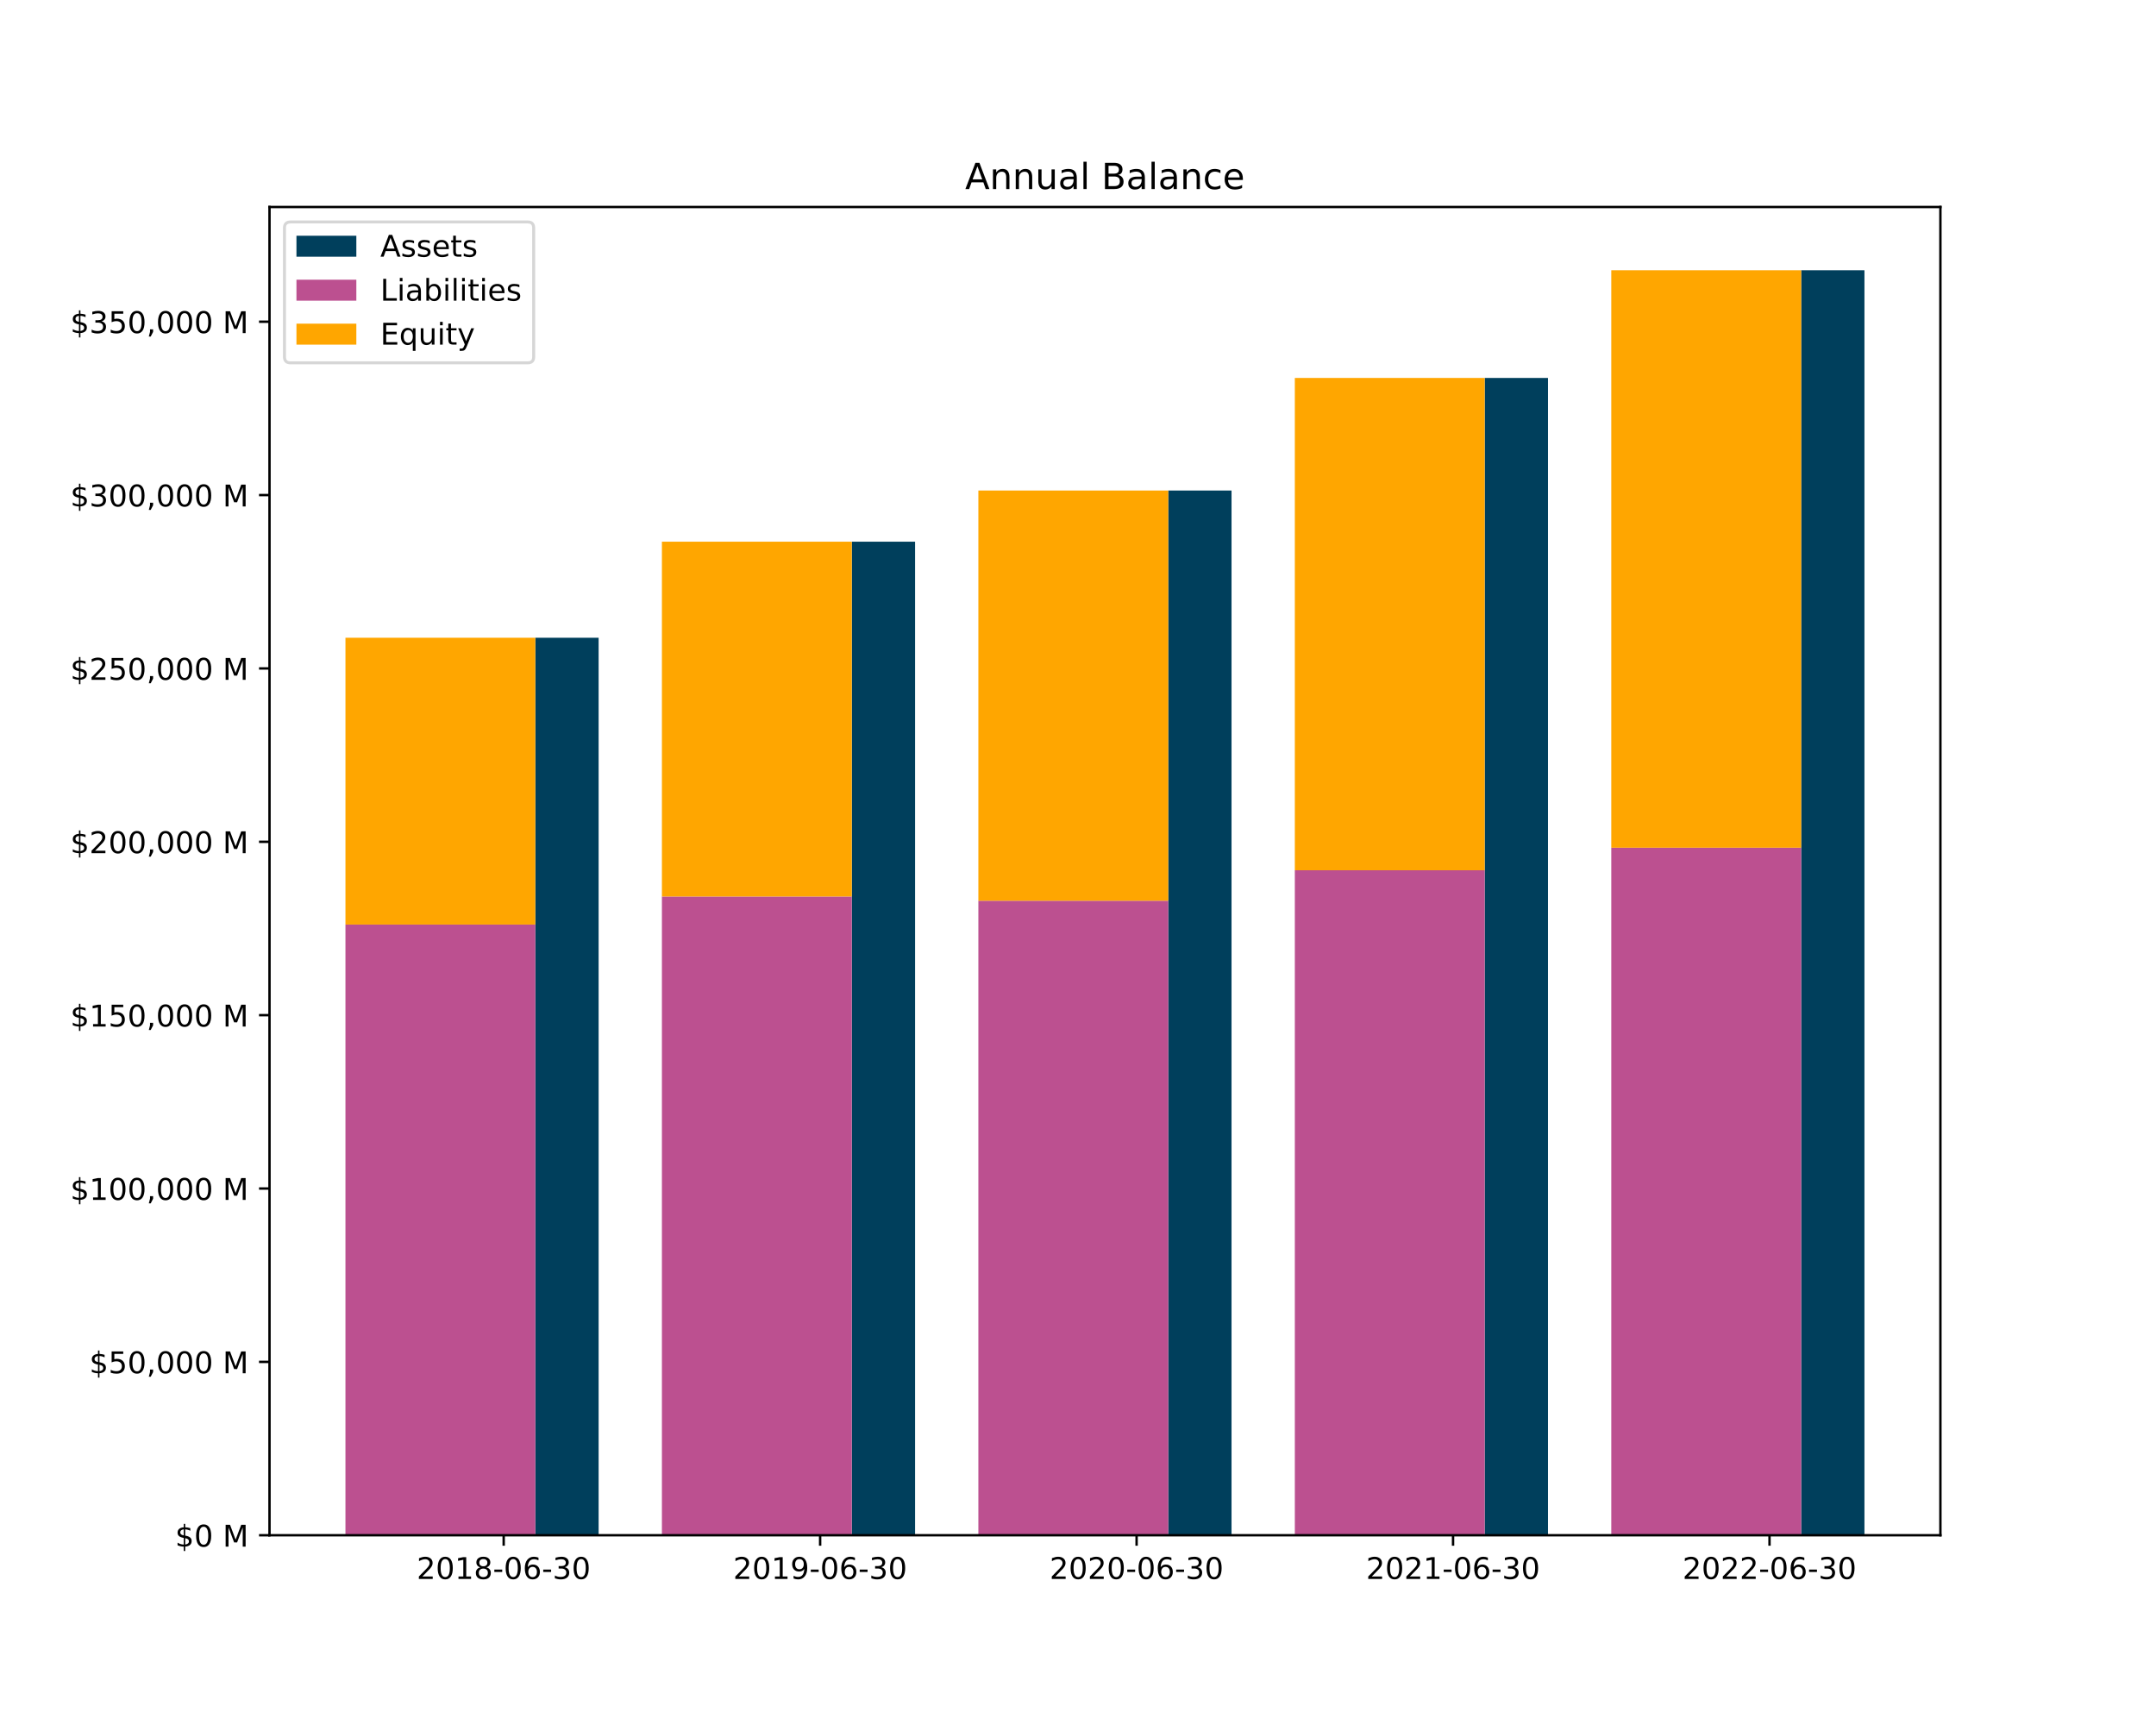
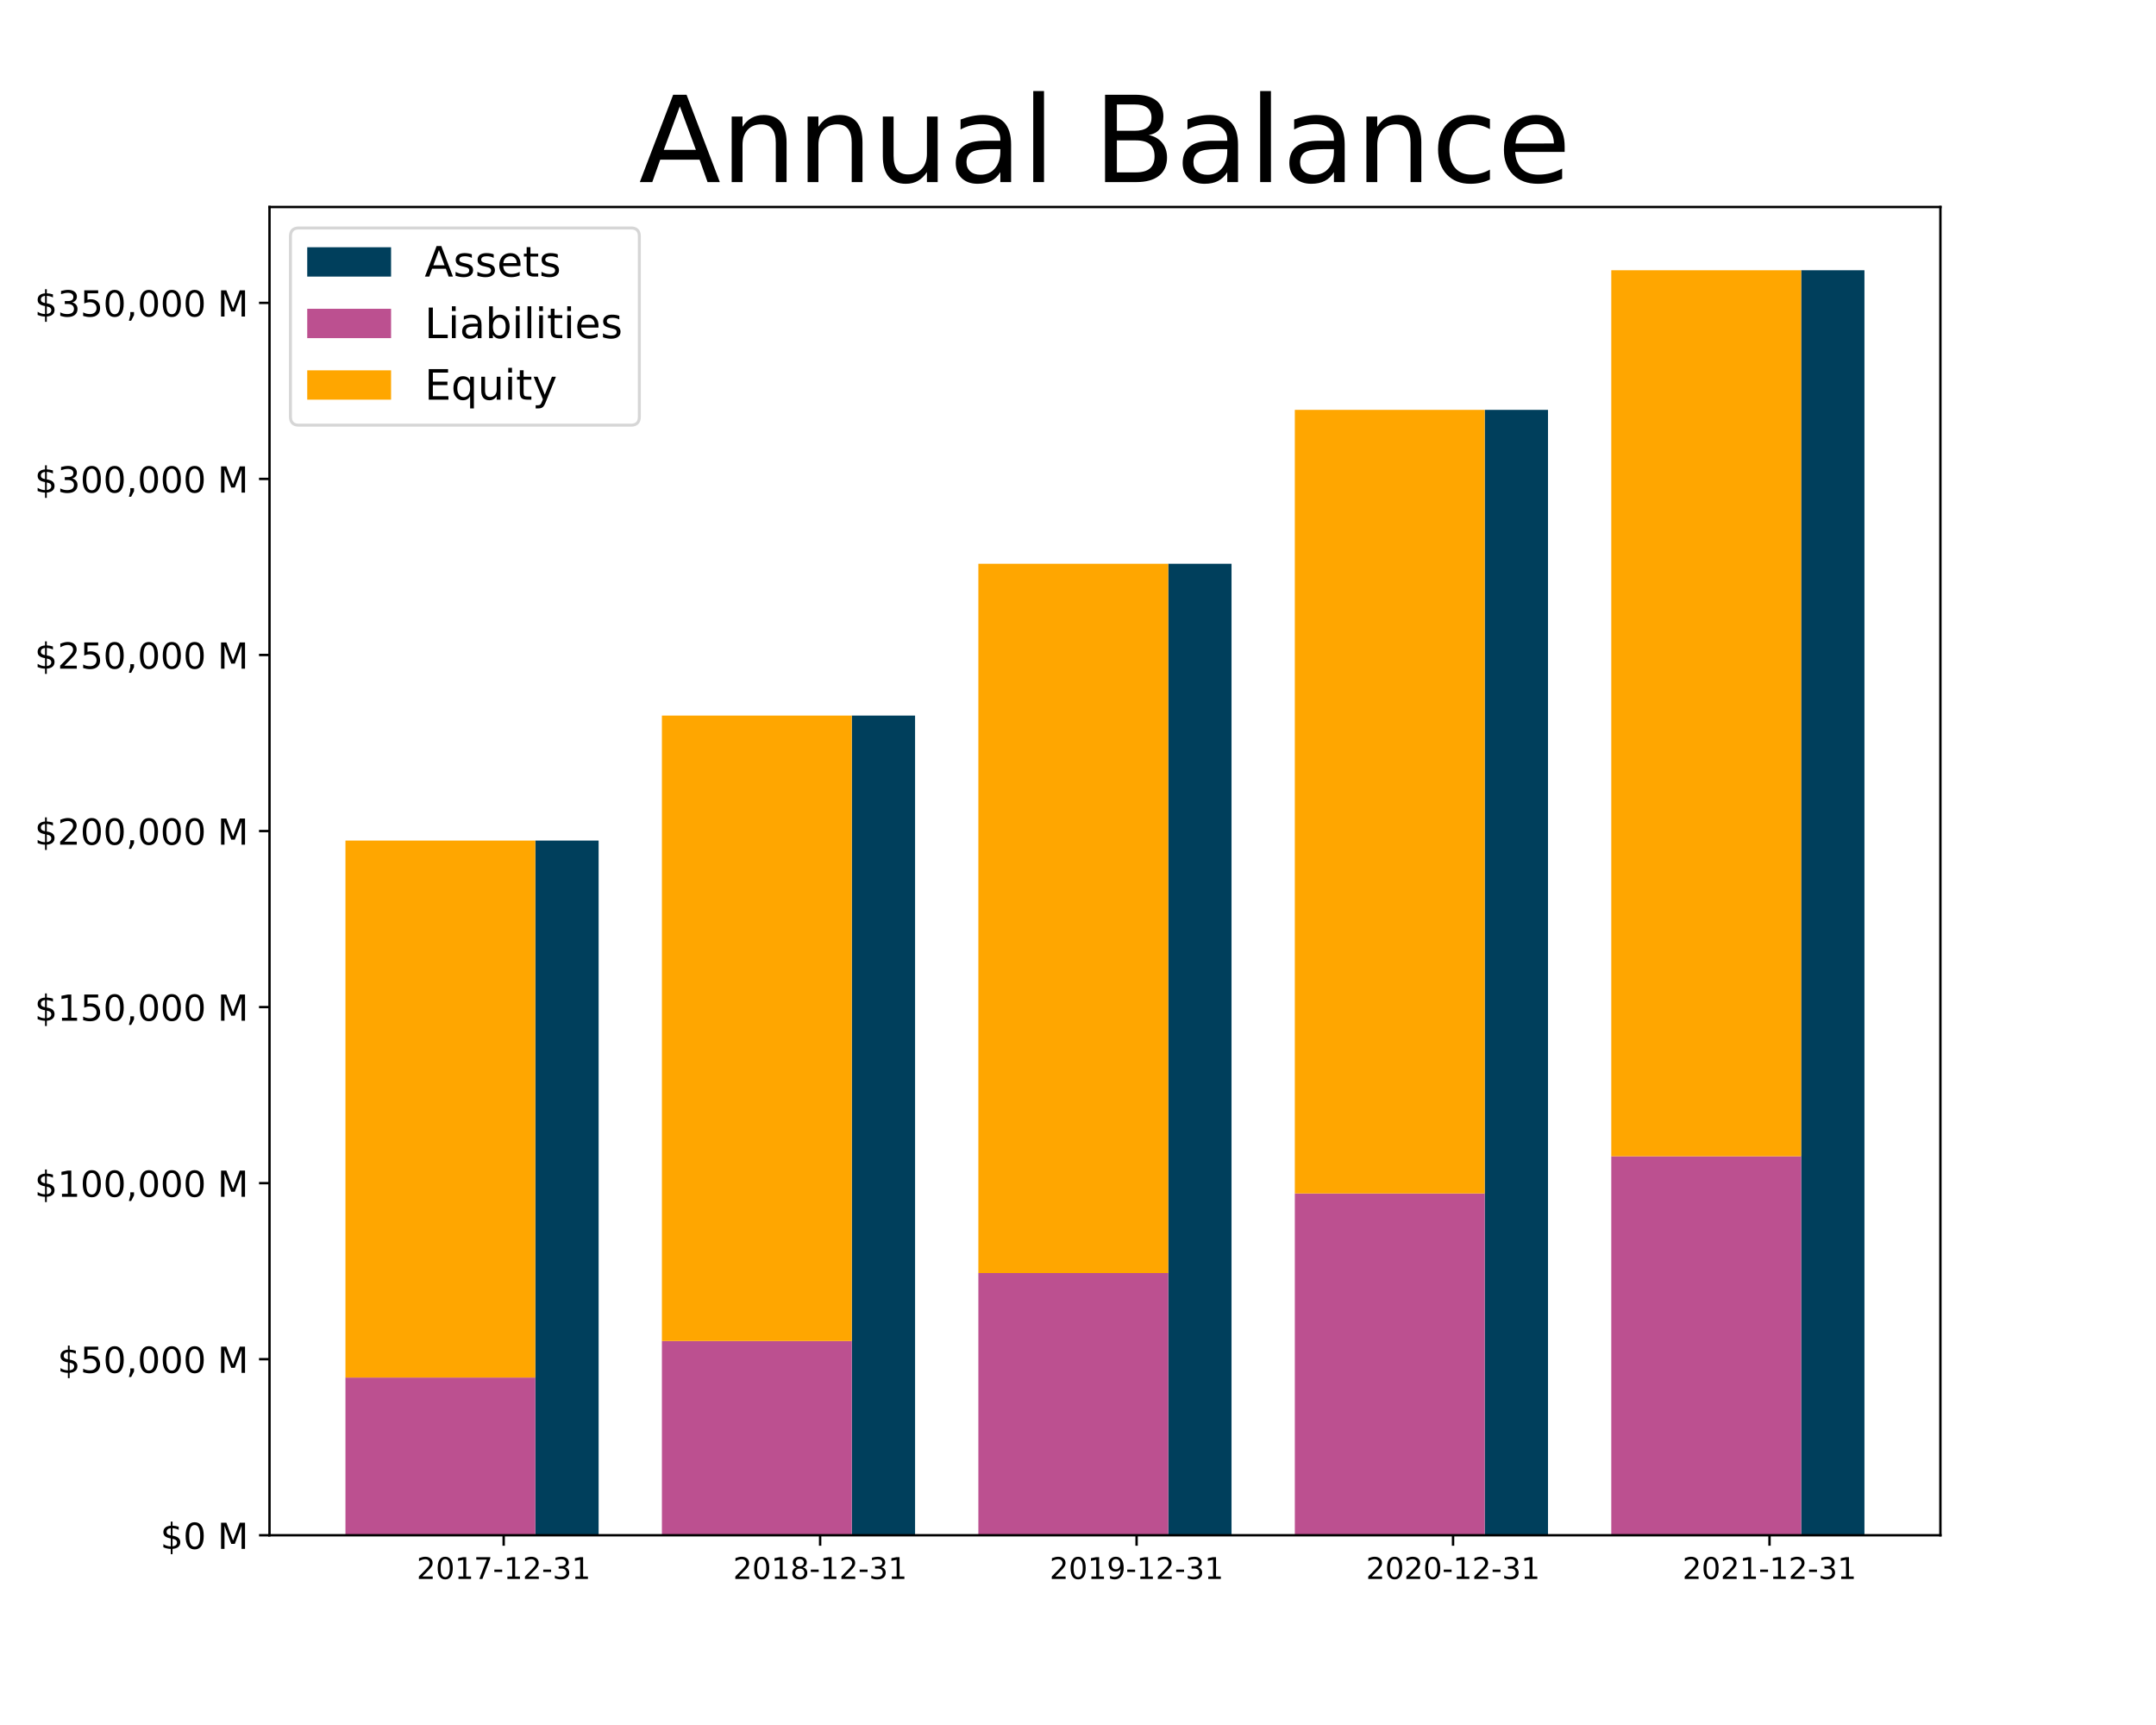
<svg xmlns="http://www.w3.org/2000/svg" xmlns:xlink="http://www.w3.org/1999/xlink" width="720pt" height="576pt" viewBox="0 0 720 576" version="1.1">
  <defs>
    <style type="text/css">*{stroke-linejoin: round; stroke-linecap: butt}</style>
  </defs>
  <g id="figure_1">
    <g id="patch_1">
      <path d="M 0 576  L 720 576  L 720 0  L 0 0  z " style="fill: #ffffff" />
    </g>
    <g id="axes_1">
      <g id="patch_2">
        <path d="M 90 512.64  L 648 512.64  L 648 69.12  L 90 69.12  z " style="fill: #ffffff" />
      </g>
      <g id="patch_3">
-         <path d="M 622.636 512.64  L 601.5 512.64  L 601.5 90.24  L 622.636 90.24  z " clip-path="url(#p47f7268f7f)" style="fill: #003f5c" />
+         <path d="M 622.636 512.64  L 601.5 512.64  L 601.5 90.24  L 622.636 90.24  z " clip-path="url(#p9c60aa450c)" style="fill: #003f5c" />
      </g>
      <g id="patch_4">
-         <path d="M 516.955 512.64  L 495.818 512.64  L 495.818 126.201  L 516.955 126.201  z " clip-path="url(#p47f7268f7f)" style="fill: #003f5c" />
+         <path d="M 516.955 512.64  L 495.818 512.64  L 495.818 136.86  L 516.955 136.86  z " clip-path="url(#p9c60aa450c)" style="fill: #003f5c" />
      </g>
      <g id="patch_5">
-         <path d="M 411.273 512.64  L 390.136 512.64  L 390.136 163.792  L 411.273 163.792  z " clip-path="url(#p47f7268f7f)" style="fill: #003f5c" />
+         <path d="M 411.273 512.64  L 390.136 512.64  L 390.136 188.247  L 411.273 188.247  z " clip-path="url(#p9c60aa450c)" style="fill: #003f5c" />
      </g>
      <g id="patch_6">
-         <path d="M 305.591 512.64  L 284.455 512.64  L 284.455 180.875  L 305.591 180.875  z " clip-path="url(#p47f7268f7f)" style="fill: #003f5c" />
+         <path d="M 305.591 512.64  L 284.455 512.64  L 284.455 238.941  L 305.591 238.941  z " clip-path="url(#p9c60aa450c)" style="fill: #003f5c" />
      </g>
      <g id="patch_7">
-         <path d="M 199.909 512.64  L 178.773 512.64  L 178.773 212.954  L 199.909 212.954  z " clip-path="url(#p47f7268f7f)" style="fill: #003f5c" />
+         <path d="M 199.909 512.64  L 178.773 512.64  L 178.773 280.676  L 199.909 280.676  z " clip-path="url(#p9c60aa450c)" style="fill: #003f5c" />
      </g>
      <g id="patch_8">
-         <path d="M 601.5 512.64  L 538.091 512.64  L 538.091 283.057  L 601.5 283.057  z " clip-path="url(#p47f7268f7f)" style="fill: #bc5090" />
+         <path d="M 601.5 512.64  L 538.091 512.64  L 538.091 386.093  L 601.5 386.093  z " clip-path="url(#p9c60aa450c)" style="fill: #bc5090" />
      </g>
      <g id="patch_9">
-         <path d="M 495.818 512.64  L 432.409 512.64  L 432.409 290.591  L 495.818 290.591  z " clip-path="url(#p47f7268f7f)" style="fill: #bc5090" />
+         <path d="M 495.818 512.64  L 432.409 512.64  L 432.409 398.51  L 495.818 398.51  z " clip-path="url(#p9c60aa450c)" style="fill: #bc5090" />
      </g>
      <g id="patch_10">
-         <path d="M 390.136 512.64  L 326.727 512.64  L 326.727 300.76  L 390.136 300.76  z " clip-path="url(#p47f7268f7f)" style="fill: #bc5090" />
+         <path d="M 390.136 512.64  L 326.727 512.64  L 326.727 425.087  L 390.136 425.087  z " clip-path="url(#p9c60aa450c)" style="fill: #bc5090" />
      </g>
      <g id="patch_11">
-         <path d="M 284.455 512.64  L 221.045 512.64  L 221.045 299.349  L 284.455 299.349  z " clip-path="url(#p47f7268f7f)" style="fill: #bc5090" />
+         <path d="M 284.455 512.64  L 221.045 512.64  L 221.045 447.782  L 284.455 447.782  z " clip-path="url(#p9c60aa450c)" style="fill: #bc5090" />
      </g>
      <g id="patch_12">
-         <path d="M 178.773 512.64  L 115.364 512.64  L 115.364 308.722  L 178.773 308.722  z " clip-path="url(#p47f7268f7f)" style="fill: #bc5090" />
+         <path d="M 178.773 512.64  L 115.364 512.64  L 115.364 459.976  L 178.773 459.976  z " clip-path="url(#p9c60aa450c)" style="fill: #bc5090" />
      </g>
      <g id="patch_13">
-         <path d="M 601.5 283.057  L 538.091 283.057  L 538.091 90.24  L 601.5 90.24  z " clip-path="url(#p47f7268f7f)" style="fill: #ffa600" />
+         <path d="M 601.5 386.093  L 538.091 386.093  L 538.091 90.24  L 601.5 90.24  z " clip-path="url(#p9c60aa450c)" style="fill: #ffa600" />
      </g>
      <g id="patch_14">
-         <path d="M 495.818 290.591  L 432.409 290.591  L 432.409 126.201  L 495.818 126.201  z " clip-path="url(#p47f7268f7f)" style="fill: #ffa600" />
+         <path d="M 495.818 398.51  L 432.409 398.51  L 432.409 136.86  L 495.818 136.86  z " clip-path="url(#p9c60aa450c)" style="fill: #ffa600" />
      </g>
      <g id="patch_15">
-         <path d="M 390.136 300.76  L 326.727 300.76  L 326.727 163.792  L 390.136 163.792  z " clip-path="url(#p47f7268f7f)" style="fill: #ffa600" />
+         <path d="M 390.136 425.087  L 326.727 425.087  L 326.727 188.247  L 390.136 188.247  z " clip-path="url(#p9c60aa450c)" style="fill: #ffa600" />
      </g>
      <g id="patch_16">
-         <path d="M 284.455 299.349  L 221.045 299.349  L 221.045 180.875  L 284.455 180.875  z " clip-path="url(#p47f7268f7f)" style="fill: #ffa600" />
+         <path d="M 284.455 447.782  L 221.045 447.782  L 221.045 238.941  L 284.455 238.941  z " clip-path="url(#p9c60aa450c)" style="fill: #ffa600" />
      </g>
      <g id="patch_17">
-         <path d="M 178.773 308.722  L 115.364 308.722  L 115.364 212.954  L 178.773 212.954  z " clip-path="url(#p47f7268f7f)" style="fill: #ffa600" />
+         <path d="M 178.773 459.976  L 115.364 459.976  L 115.364 280.676  L 178.773 280.676  z " clip-path="url(#p9c60aa450c)" style="fill: #ffa600" />
      </g>
      <g id="matplotlib.axis_1">
        <g id="xtick_1">
          <g id="line2d_1">
            <defs>
-               <path id="m6b68c3b457" d="M 0 0  L 0 3.5  " style="stroke: #000000; stroke-width: 0.8" />
+               <path id="m2e11f2282a" d="M 0 0  L 0 3.5  " style="stroke: #000000; stroke-width: 0.8" />
            </defs>
            <g>
-               <use xlink:href="#m6b68c3b457" x="590.932" y="512.64" style="stroke: #000000; stroke-width: 0.8" />
+               <use xlink:href="#m2e11f2282a" x="590.932" y="512.64" style="stroke: #000000; stroke-width: 0.8" />
            </g>
          </g>
          <g id="text_1">
            <g transform="translate(561.874 527.2384) scale(0.1 -0.1)">
              <defs>
                <path id="DejaVuSans-32" d="M 1228 531  L 3431 531  L 3431 0  L 469 0  L 469 531  Q 828 903 1448 1529  Q 2069 2156 2228 2338  Q 2531 2678 2651 2914  Q 2772 3150 2772 3378  Q 2772 3750 2511 3984  Q 2250 4219 1831 4219  Q 1534 4219 1204 4116  Q 875 4013 500 3803  L 500 4441  Q 881 4594 1212 4672  Q 1544 4750 1819 4750  Q 2544 4750 2975 4387  Q 3406 4025 3406 3419  Q 3406 3131 3298 2873  Q 3191 2616 2906 2266  Q 2828 2175 2409 1742  Q 1991 1309 1228 531  z " transform="scale(0.015625)" />
                <path id="DejaVuSans-30" d="M 2034 4250  Q 1547 4250 1301 3770  Q 1056 3291 1056 2328  Q 1056 1369 1301 889  Q 1547 409 2034 409  Q 2525 409 2770 889  Q 3016 1369 3016 2328  Q 3016 3291 2770 3770  Q 2525 4250 2034 4250  z M 2034 4750  Q 2819 4750 3233 4129  Q 3647 3509 3647 2328  Q 3647 1150 3233 529  Q 2819 -91 2034 -91  Q 1250 -91 836 529  Q 422 1150 422 2328  Q 422 3509 836 4129  Q 1250 4750 2034 4750  z " transform="scale(0.015625)" />
+                 <path id="DejaVuSans-31" d="M 794 531  L 1825 531  L 1825 4091  L 703 3866  L 703 4441  L 1819 4666  L 2450 4666  L 2450 531  L 3481 531  L 3481 0  L 794 0  L 794 531  z " transform="scale(0.015625)" />
                <path id="DejaVuSans-2d" d="M 313 2009  L 1997 2009  L 1997 1497  L 313 1497  L 313 2009  z " transform="scale(0.015625)" />
-                 <path id="DejaVuSans-36" d="M 2113 2584  Q 1688 2584 1439 2293  Q 1191 2003 1191 1497  Q 1191 994 1439 701  Q 1688 409 2113 409  Q 2538 409 2786 701  Q 3034 994 3034 1497  Q 3034 2003 2786 2293  Q 2538 2584 2113 2584  z M 3366 4563  L 3366 3988  Q 3128 4100 2886 4159  Q 2644 4219 2406 4219  Q 1781 4219 1451 3797  Q 1122 3375 1075 2522  Q 1259 2794 1537 2939  Q 1816 3084 2150 3084  Q 2853 3084 3261 2657  Q 3669 2231 3669 1497  Q 3669 778 3244 343  Q 2819 -91 2113 -91  Q 1303 -91 875 529  Q 447 1150 447 2328  Q 447 3434 972 4092  Q 1497 4750 2381 4750  Q 2619 4750 2861 4703  Q 3103 4656 3366 4563  z " transform="scale(0.015625)" />
                <path id="DejaVuSans-33" d="M 2597 2516  Q 3050 2419 3304 2112  Q 3559 1806 3559 1356  Q 3559 666 3084 287  Q 2609 -91 1734 -91  Q 1441 -91 1130 -33  Q 819 25 488 141  L 488 750  Q 750 597 1062 519  Q 1375 441 1716 441  Q 2309 441 2620 675  Q 2931 909 2931 1356  Q 2931 1769 2642 2001  Q 2353 2234 1838 2234  L 1294 2234  L 1294 2753  L 1863 2753  Q 2328 2753 2575 2939  Q 2822 3125 2822 3475  Q 2822 3834 2567 4026  Q 2313 4219 1838 4219  Q 1578 4219 1281 4162  Q 984 4106 628 3988  L 628 4550  Q 988 4650 1302 4700  Q 1616 4750 1894 4750  Q 2613 4750 3031 4423  Q 3450 4097 3450 3541  Q 3450 3153 3228 2886  Q 3006 2619 2597 2516  z " transform="scale(0.015625)" />
-               </defs>
-               <use xlink:href="#DejaVuSans-32" />
-               <use xlink:href="#DejaVuSans-30" x="63.623" />
-               <use xlink:href="#DejaVuSans-32" x="127.246" />
-               <use xlink:href="#DejaVuSans-32" x="190.869" />
-               <use xlink:href="#DejaVuSans-2d" x="254.492" />
-               <use xlink:href="#DejaVuSans-30" x="290.576" />
-               <use xlink:href="#DejaVuSans-36" x="354.199" />
-               <use xlink:href="#DejaVuSans-2d" x="417.822" />
-               <use xlink:href="#DejaVuSans-33" x="453.906" />
-               <use xlink:href="#DejaVuSans-30" x="517.529" />
-             </g>
-           </g>
-         </g>
-         <g id="xtick_2">
-           <g id="line2d_2">
-             <g>
-               <use xlink:href="#m6b68c3b457" x="485.25" y="512.64" style="stroke: #000000; stroke-width: 0.8" />
-             </g>
-           </g>
-           <g id="text_2">
-             <g transform="translate(456.1922 527.2384) scale(0.1 -0.1)">
-               <defs>
-                 <path id="DejaVuSans-31" d="M 794 531  L 1825 531  L 1825 4091  L 703 3866  L 703 4441  L 1819 4666  L 2450 4666  L 2450 531  L 3481 531  L 3481 0  L 794 0  L 794 531  z " transform="scale(0.015625)" />
              </defs>
              <use xlink:href="#DejaVuSans-32" />
              <use xlink:href="#DejaVuSans-30" x="63.623" />
              <use xlink:href="#DejaVuSans-32" x="127.246" />
              <use xlink:href="#DejaVuSans-31" x="190.869" />
              <use xlink:href="#DejaVuSans-2d" x="254.492" />
-               <use xlink:href="#DejaVuSans-30" x="290.576" />
-               <use xlink:href="#DejaVuSans-36" x="354.199" />
+               <use xlink:href="#DejaVuSans-31" x="290.576" />
+               <use xlink:href="#DejaVuSans-32" x="354.199" />
              <use xlink:href="#DejaVuSans-2d" x="417.822" />
              <use xlink:href="#DejaVuSans-33" x="453.906" />
-               <use xlink:href="#DejaVuSans-30" x="517.529" />
+               <use xlink:href="#DejaVuSans-31" x="517.529" />
+             </g>
+           </g>
+         </g>
+         <g id="xtick_2">
+           <g id="line2d_2">
+             <g>
+               <use xlink:href="#m2e11f2282a" x="485.25" y="512.64" style="stroke: #000000; stroke-width: 0.8" />
+             </g>
+           </g>
+           <g id="text_2">
+             <g transform="translate(456.1922 527.2384) scale(0.1 -0.1)">
+               <use xlink:href="#DejaVuSans-32" />
+               <use xlink:href="#DejaVuSans-30" x="63.623" />
+               <use xlink:href="#DejaVuSans-32" x="127.246" />
+               <use xlink:href="#DejaVuSans-30" x="190.869" />
+               <use xlink:href="#DejaVuSans-2d" x="254.492" />
+               <use xlink:href="#DejaVuSans-31" x="290.576" />
+               <use xlink:href="#DejaVuSans-32" x="354.199" />
+               <use xlink:href="#DejaVuSans-2d" x="417.822" />
+               <use xlink:href="#DejaVuSans-33" x="453.906" />
+               <use xlink:href="#DejaVuSans-31" x="517.529" />
            </g>
          </g>
        </g>
        <g id="xtick_3">
          <g id="line2d_3">
            <g>
-               <use xlink:href="#m6b68c3b457" x="379.568" y="512.64" style="stroke: #000000; stroke-width: 0.8" />
+               <use xlink:href="#m2e11f2282a" x="379.568" y="512.64" style="stroke: #000000; stroke-width: 0.8" />
            </g>
          </g>
          <g id="text_3">
            <g transform="translate(350.5104 527.2384) scale(0.1 -0.1)">
-               <use xlink:href="#DejaVuSans-32" />
-               <use xlink:href="#DejaVuSans-30" x="63.623" />
-               <use xlink:href="#DejaVuSans-32" x="127.246" />
-               <use xlink:href="#DejaVuSans-30" x="190.869" />
-               <use xlink:href="#DejaVuSans-2d" x="254.492" />
-               <use xlink:href="#DejaVuSans-30" x="290.576" />
-               <use xlink:href="#DejaVuSans-36" x="354.199" />
-               <use xlink:href="#DejaVuSans-2d" x="417.822" />
-               <use xlink:href="#DejaVuSans-33" x="453.906" />
-               <use xlink:href="#DejaVuSans-30" x="517.529" />
-             </g>
-           </g>
-         </g>
-         <g id="xtick_4">
-           <g id="line2d_4">
-             <g>
-               <use xlink:href="#m6b68c3b457" x="273.886" y="512.64" style="stroke: #000000; stroke-width: 0.8" />
-             </g>
-           </g>
-           <g id="text_4">
-             <g transform="translate(244.8286 527.2384) scale(0.1 -0.1)">
              <defs>
                <path id="DejaVuSans-39" d="M 703 97  L 703 672  Q 941 559 1184 500  Q 1428 441 1663 441  Q 2288 441 2617 861  Q 2947 1281 2994 2138  Q 2813 1869 2534 1725  Q 2256 1581 1919 1581  Q 1219 1581 811 2004  Q 403 2428 403 3163  Q 403 3881 828 4315  Q 1253 4750 1959 4750  Q 2769 4750 3195 4129  Q 3622 3509 3622 2328  Q 3622 1225 3098 567  Q 2575 -91 1691 -91  Q 1453 -91 1209 -44  Q 966 3 703 97  z M 1959 2075  Q 2384 2075 2632 2365  Q 2881 2656 2881 3163  Q 2881 3666 2632 3958  Q 2384 4250 1959 4250  Q 1534 4250 1286 3958  Q 1038 3666 1038 3163  Q 1038 2656 1286 2365  Q 1534 2075 1959 2075  z " transform="scale(0.015625)" />
              </defs>
              <use xlink:href="#DejaVuSans-32" />
              <use xlink:href="#DejaVuSans-30" x="63.623" />
              <use xlink:href="#DejaVuSans-31" x="127.246" />
              <use xlink:href="#DejaVuSans-39" x="190.869" />
              <use xlink:href="#DejaVuSans-2d" x="254.492" />
-               <use xlink:href="#DejaVuSans-30" x="290.576" />
-               <use xlink:href="#DejaVuSans-36" x="354.199" />
+               <use xlink:href="#DejaVuSans-31" x="290.576" />
+               <use xlink:href="#DejaVuSans-32" x="354.199" />
              <use xlink:href="#DejaVuSans-2d" x="417.822" />
              <use xlink:href="#DejaVuSans-33" x="453.906" />
-               <use xlink:href="#DejaVuSans-30" x="517.529" />
-             </g>
-           </g>
-         </g>
-         <g id="xtick_5">
-           <g id="line2d_5">
-             <g>
-               <use xlink:href="#m6b68c3b457" x="168.205" y="512.64" style="stroke: #000000; stroke-width: 0.8" />
-             </g>
-           </g>
-           <g id="text_5">
-             <g transform="translate(139.1467 527.2384) scale(0.1 -0.1)">
+               <use xlink:href="#DejaVuSans-31" x="517.529" />
+             </g>
+           </g>
+         </g>
+         <g id="xtick_4">
+           <g id="line2d_4">
+             <g>
+               <use xlink:href="#m2e11f2282a" x="273.886" y="512.64" style="stroke: #000000; stroke-width: 0.8" />
+             </g>
+           </g>
+           <g id="text_4">
+             <g transform="translate(244.8286 527.2384) scale(0.1 -0.1)">
              <defs>
                <path id="DejaVuSans-38" d="M 2034 2216  Q 1584 2216 1326 1975  Q 1069 1734 1069 1313  Q 1069 891 1326 650  Q 1584 409 2034 409  Q 2484 409 2743 651  Q 3003 894 3003 1313  Q 3003 1734 2745 1975  Q 2488 2216 2034 2216  z M 1403 2484  Q 997 2584 770 2862  Q 544 3141 544 3541  Q 544 4100 942 4425  Q 1341 4750 2034 4750  Q 2731 4750 3128 4425  Q 3525 4100 3525 3541  Q 3525 3141 3298 2862  Q 3072 2584 2669 2484  Q 3125 2378 3379 2068  Q 3634 1759 3634 1313  Q 3634 634 3220 271  Q 2806 -91 2034 -91  Q 1263 -91 848 271  Q 434 634 434 1313  Q 434 1759 690 2068  Q 947 2378 1403 2484  z M 1172 3481  Q 1172 3119 1398 2916  Q 1625 2713 2034 2713  Q 2441 2713 2670 2916  Q 2900 3119 2900 3481  Q 2900 3844 2670 4047  Q 2441 4250 2034 4250  Q 1625 4250 1398 4047  Q 1172 3844 1172 3481  z " transform="scale(0.015625)" />
              </defs>
              <use xlink:href="#DejaVuSans-32" />
              <use xlink:href="#DejaVuSans-30" x="63.623" />
              <use xlink:href="#DejaVuSans-31" x="127.246" />
              <use xlink:href="#DejaVuSans-38" x="190.869" />
              <use xlink:href="#DejaVuSans-2d" x="254.492" />
-               <use xlink:href="#DejaVuSans-30" x="290.576" />
-               <use xlink:href="#DejaVuSans-36" x="354.199" />
+               <use xlink:href="#DejaVuSans-31" x="290.576" />
+               <use xlink:href="#DejaVuSans-32" x="354.199" />
              <use xlink:href="#DejaVuSans-2d" x="417.822" />
              <use xlink:href="#DejaVuSans-33" x="453.906" />
-               <use xlink:href="#DejaVuSans-30" x="517.529" />
+               <use xlink:href="#DejaVuSans-31" x="517.529" />
+             </g>
+           </g>
+         </g>
+         <g id="xtick_5">
+           <g id="line2d_5">
+             <g>
+               <use xlink:href="#m2e11f2282a" x="168.205" y="512.64" style="stroke: #000000; stroke-width: 0.8" />
+             </g>
+           </g>
+           <g id="text_5">
+             <g transform="translate(139.1467 527.2384) scale(0.1 -0.1)">
+               <defs>
+                 <path id="DejaVuSans-37" d="M 525 4666  L 3525 4666  L 3525 4397  L 1831 0  L 1172 0  L 2766 4134  L 525 4134  L 525 4666  z " transform="scale(0.015625)" />
+               </defs>
+               <use xlink:href="#DejaVuSans-32" />
+               <use xlink:href="#DejaVuSans-30" x="63.623" />
+               <use xlink:href="#DejaVuSans-31" x="127.246" />
+               <use xlink:href="#DejaVuSans-37" x="190.869" />
+               <use xlink:href="#DejaVuSans-2d" x="254.492" />
+               <use xlink:href="#DejaVuSans-31" x="290.576" />
+               <use xlink:href="#DejaVuSans-32" x="354.199" />
+               <use xlink:href="#DejaVuSans-2d" x="417.822" />
+               <use xlink:href="#DejaVuSans-33" x="453.906" />
+               <use xlink:href="#DejaVuSans-31" x="517.529" />
            </g>
          </g>
        </g>
      </g>
      <g id="matplotlib.axis_2">
        <g id="ytick_1">
          <g id="line2d_6">
            <defs>
-               <path id="md988d2346a" d="M 0 0  L -3.5 0  " style="stroke: #000000; stroke-width: 0.8" />
+               <path id="m237d367264" d="M 0 0  L -3.5 0  " style="stroke: #000000; stroke-width: 0.8" />
            </defs>
            <g>
-               <use xlink:href="#md988d2346a" x="90" y="512.64" style="stroke: #000000; stroke-width: 0.8" />
+               <use xlink:href="#m237d367264" x="90" y="512.64" style="stroke: #000000; stroke-width: 0.8" />
            </g>
          </g>
          <g id="text_6">
-             <g transform="translate(58.46875 516.4392) scale(0.1 -0.1)">
+             <g transform="translate(53.5625 517.1991) scale(0.12 -0.12)">
              <defs>
                <path id="DejaVuSans-24" d="M 2163 -941  L 1850 -941  L 1847 0  Q 1519 6 1191 76  Q 863 147 531 288  L 531 850  Q 850 650 1176 548  Q 1503 447 1850 444  L 1850 1869  Q 1159 1981 845 2250  Q 531 2519 531 2988  Q 531 3497 872 3790  Q 1213 4084 1850 4128  L 1850 4863  L 2163 4863  L 2163 4138  Q 2453 4125 2725 4076  Q 2997 4028 3256 3944  L 3256 3397  Q 2997 3528 2723 3600  Q 2450 3672 2163 3684  L 2163 2350  Q 2872 2241 3206 1959  Q 3541 1678 3541 1191  Q 3541 663 3186 358  Q 2831 53 2163 6  L 2163 -941  z M 1850 2406  L 1850 3688  Q 1488 3647 1297 3481  Q 1106 3316 1106 3041  Q 1106 2772 1282 2622  Q 1459 2472 1850 2406  z M 2163 1806  L 2163 453  Q 2559 506 2761 678  Q 2963 850 2963 1131  Q 2963 1406 2770 1568  Q 2578 1731 2163 1806  z " transform="scale(0.015625)" />
                <path id="DejaVuSans-20" transform="scale(0.015625)" />
                <path id="DejaVuSans-4d" d="M 628 4666  L 1569 4666  L 2759 1491  L 3956 4666  L 4897 4666  L 4897 0  L 4281 0  L 4281 4097  L 3078 897  L 2444 897  L 1241 4097  L 1241 0  L 628 0  L 628 4666  z " transform="scale(0.015625)" />
              </defs>
              <use xlink:href="#DejaVuSans-24" />
              <use xlink:href="#DejaVuSans-30" x="63.623" />
              <use xlink:href="#DejaVuSans-20" x="127.246" />
              <use xlink:href="#DejaVuSans-4d" x="159.033" />
            </g>
          </g>
        </g>
        <g id="ytick_2">
          <g id="line2d_7">
            <g>
-               <use xlink:href="#md988d2346a" x="90" y="454.752" style="stroke: #000000; stroke-width: 0.8" />
+               <use xlink:href="#m237d367264" x="90" y="453.854" style="stroke: #000000; stroke-width: 0.8" />
            </g>
          </g>
          <g id="text_7">
-             <g transform="translate(29.84062 458.5508) scale(0.1 -0.1)">
+             <g transform="translate(19.20875 458.4129) scale(0.12 -0.12)">
              <defs>
                <path id="DejaVuSans-35" d="M 691 4666  L 3169 4666  L 3169 4134  L 1269 4134  L 1269 2991  Q 1406 3038 1543 3061  Q 1681 3084 1819 3084  Q 2600 3084 3056 2656  Q 3513 2228 3513 1497  Q 3513 744 3044 326  Q 2575 -91 1722 -91  Q 1428 -91 1123 -41  Q 819 9 494 109  L 494 744  Q 775 591 1075 516  Q 1375 441 1709 441  Q 2250 441 2565 725  Q 2881 1009 2881 1497  Q 2881 1984 2565 2268  Q 2250 2553 1709 2553  Q 1456 2553 1204 2497  Q 953 2441 691 2322  L 691 4666  z " transform="scale(0.015625)" />
                <path id="DejaVuSans-2c" d="M 750 794  L 1409 794  L 1409 256  L 897 -744  L 494 -744  L 750 256  L 750 794  z " transform="scale(0.015625)" />
              </defs>
              <use xlink:href="#DejaVuSans-24" />
              <use xlink:href="#DejaVuSans-35" x="63.623" />
              <use xlink:href="#DejaVuSans-30" x="127.246" />
              <use xlink:href="#DejaVuSans-2c" x="190.869" />
              <use xlink:href="#DejaVuSans-30" x="222.656" />
              <use xlink:href="#DejaVuSans-30" x="286.279" />
              <use xlink:href="#DejaVuSans-30" x="349.902" />
              <use xlink:href="#DejaVuSans-20" x="413.525" />
              <use xlink:href="#DejaVuSans-4d" x="445.312" />
            </g>
          </g>
        </g>
        <g id="ytick_3">
          <g id="line2d_8">
            <g>
-               <use xlink:href="#md988d2346a" x="90" y="396.863" style="stroke: #000000; stroke-width: 0.8" />
+               <use xlink:href="#m237d367264" x="90" y="395.068" style="stroke: #000000; stroke-width: 0.8" />
            </g>
          </g>
          <g id="text_8">
-             <g transform="translate(23.47812 400.6624) scale(0.1 -0.1)">
+             <g transform="translate(11.57375 399.6267) scale(0.12 -0.12)">
              <use xlink:href="#DejaVuSans-24" />
              <use xlink:href="#DejaVuSans-31" x="63.623" />
              <use xlink:href="#DejaVuSans-30" x="127.246" />
              <use xlink:href="#DejaVuSans-30" x="190.869" />
              <use xlink:href="#DejaVuSans-2c" x="254.492" />
              <use xlink:href="#DejaVuSans-30" x="286.279" />
              <use xlink:href="#DejaVuSans-30" x="349.902" />
              <use xlink:href="#DejaVuSans-30" x="413.525" />
              <use xlink:href="#DejaVuSans-20" x="477.148" />
              <use xlink:href="#DejaVuSans-4d" x="508.936" />
            </g>
          </g>
        </g>
        <g id="ytick_4">
          <g id="line2d_9">
            <g>
-               <use xlink:href="#md988d2346a" x="90" y="338.975" style="stroke: #000000; stroke-width: 0.8" />
+               <use xlink:href="#m237d367264" x="90" y="336.281" style="stroke: #000000; stroke-width: 0.8" />
            </g>
          </g>
          <g id="text_9">
-             <g transform="translate(23.47812 342.774) scale(0.1 -0.1)">
+             <g transform="translate(11.57375 340.8405) scale(0.12 -0.12)">
              <use xlink:href="#DejaVuSans-24" />
              <use xlink:href="#DejaVuSans-31" x="63.623" />
              <use xlink:href="#DejaVuSans-35" x="127.246" />
              <use xlink:href="#DejaVuSans-30" x="190.869" />
              <use xlink:href="#DejaVuSans-2c" x="254.492" />
              <use xlink:href="#DejaVuSans-30" x="286.279" />
              <use xlink:href="#DejaVuSans-30" x="349.902" />
              <use xlink:href="#DejaVuSans-30" x="413.525" />
              <use xlink:href="#DejaVuSans-20" x="477.148" />
              <use xlink:href="#DejaVuSans-4d" x="508.936" />
            </g>
          </g>
        </g>
        <g id="ytick_5">
          <g id="line2d_10">
            <g>
-               <use xlink:href="#md988d2346a" x="90" y="281.086" style="stroke: #000000; stroke-width: 0.8" />
+               <use xlink:href="#m237d367264" x="90" y="277.495" style="stroke: #000000; stroke-width: 0.8" />
            </g>
          </g>
          <g id="text_10">
-             <g transform="translate(23.47812 284.8857) scale(0.1 -0.1)">
+             <g transform="translate(11.57375 282.0543) scale(0.12 -0.12)">
              <use xlink:href="#DejaVuSans-24" />
              <use xlink:href="#DejaVuSans-32" x="63.623" />
              <use xlink:href="#DejaVuSans-30" x="127.246" />
              <use xlink:href="#DejaVuSans-30" x="190.869" />
              <use xlink:href="#DejaVuSans-2c" x="254.492" />
              <use xlink:href="#DejaVuSans-30" x="286.279" />
              <use xlink:href="#DejaVuSans-30" x="349.902" />
              <use xlink:href="#DejaVuSans-30" x="413.525" />
              <use xlink:href="#DejaVuSans-20" x="477.148" />
              <use xlink:href="#DejaVuSans-4d" x="508.936" />
            </g>
          </g>
        </g>
        <g id="ytick_6">
          <g id="line2d_11">
            <g>
-               <use xlink:href="#md988d2346a" x="90" y="223.198" style="stroke: #000000; stroke-width: 0.8" />
+               <use xlink:href="#m237d367264" x="90" y="218.709" style="stroke: #000000; stroke-width: 0.8" />
            </g>
          </g>
          <g id="text_11">
-             <g transform="translate(23.47812 226.9973) scale(0.1 -0.1)">
+             <g transform="translate(11.57375 223.2681) scale(0.12 -0.12)">
              <use xlink:href="#DejaVuSans-24" />
              <use xlink:href="#DejaVuSans-32" x="63.623" />
              <use xlink:href="#DejaVuSans-35" x="127.246" />
              <use xlink:href="#DejaVuSans-30" x="190.869" />
              <use xlink:href="#DejaVuSans-2c" x="254.492" />
              <use xlink:href="#DejaVuSans-30" x="286.279" />
              <use xlink:href="#DejaVuSans-30" x="349.902" />
              <use xlink:href="#DejaVuSans-30" x="413.525" />
              <use xlink:href="#DejaVuSans-20" x="477.148" />
              <use xlink:href="#DejaVuSans-4d" x="508.936" />
            </g>
          </g>
        </g>
        <g id="ytick_7">
          <g id="line2d_12">
            <g>
-               <use xlink:href="#md988d2346a" x="90" y="165.31" style="stroke: #000000; stroke-width: 0.8" />
+               <use xlink:href="#m237d367264" x="90" y="159.923" style="stroke: #000000; stroke-width: 0.8" />
            </g>
          </g>
          <g id="text_12">
-             <g transform="translate(23.47812 169.1089) scale(0.1 -0.1)">
+             <g transform="translate(11.57375 164.4819) scale(0.12 -0.12)">
              <use xlink:href="#DejaVuSans-24" />
              <use xlink:href="#DejaVuSans-33" x="63.623" />
              <use xlink:href="#DejaVuSans-30" x="127.246" />
              <use xlink:href="#DejaVuSans-30" x="190.869" />
              <use xlink:href="#DejaVuSans-2c" x="254.492" />
              <use xlink:href="#DejaVuSans-30" x="286.279" />
              <use xlink:href="#DejaVuSans-30" x="349.902" />
              <use xlink:href="#DejaVuSans-30" x="413.525" />
              <use xlink:href="#DejaVuSans-20" x="477.148" />
              <use xlink:href="#DejaVuSans-4d" x="508.936" />
            </g>
          </g>
        </g>
        <g id="ytick_8">
          <g id="line2d_13">
            <g>
-               <use xlink:href="#md988d2346a" x="90" y="107.421" style="stroke: #000000; stroke-width: 0.8" />
+               <use xlink:href="#m237d367264" x="90" y="101.137" style="stroke: #000000; stroke-width: 0.8" />
            </g>
          </g>
          <g id="text_13">
-             <g transform="translate(23.47812 111.2205) scale(0.1 -0.1)">
+             <g transform="translate(11.57375 105.6957) scale(0.12 -0.12)">
              <use xlink:href="#DejaVuSans-24" />
              <use xlink:href="#DejaVuSans-33" x="63.623" />
              <use xlink:href="#DejaVuSans-35" x="127.246" />
              <use xlink:href="#DejaVuSans-30" x="190.869" />
              <use xlink:href="#DejaVuSans-2c" x="254.492" />
              <use xlink:href="#DejaVuSans-30" x="286.279" />
              <use xlink:href="#DejaVuSans-30" x="349.902" />
              <use xlink:href="#DejaVuSans-30" x="413.525" />
              <use xlink:href="#DejaVuSans-20" x="477.148" />
              <use xlink:href="#DejaVuSans-4d" x="508.936" />
            </g>
          </g>
        </g>
      </g>
      <g id="patch_18">
        <path d="M 90 512.64  L 90 69.12  " style="fill: none; stroke: #000000; stroke-width: 0.8; stroke-linejoin: miter; stroke-linecap: square" />
      </g>
      <g id="patch_19">
        <path d="M 648 512.64  L 648 69.12  " style="fill: none; stroke: #000000; stroke-width: 0.8; stroke-linejoin: miter; stroke-linecap: square" />
      </g>
      <g id="patch_20">
        <path d="M 90 512.64  L 648 512.64  " style="fill: none; stroke: #000000; stroke-width: 0.8; stroke-linejoin: miter; stroke-linecap: square" />
      </g>
      <g id="patch_21">
        <path d="M 90 69.12  L 648 69.12  " style="fill: none; stroke: #000000; stroke-width: 0.8; stroke-linejoin: miter; stroke-linecap: square" />
      </g>
      <g id="text_14">
-         <g transform="translate(322.3069 63.12) scale(0.12 -0.12)">
+         <g transform="translate(213.3562 60.80125) scale(0.4 -0.4)">
          <defs>
            <path id="DejaVuSans-41" d="M 2188 4044  L 1331 1722  L 3047 1722  L 2188 4044  z M 1831 4666  L 2547 4666  L 4325 0  L 3669 0  L 3244 1197  L 1141 1197  L 716 0  L 50 0  L 1831 4666  z " transform="scale(0.015625)" />
            <path id="DejaVuSans-6e" d="M 3513 2113  L 3513 0  L 2938 0  L 2938 2094  Q 2938 2591 2744 2837  Q 2550 3084 2163 3084  Q 1697 3084 1428 2787  Q 1159 2491 1159 1978  L 1159 0  L 581 0  L 581 3500  L 1159 3500  L 1159 2956  Q 1366 3272 1645 3428  Q 1925 3584 2291 3584  Q 2894 3584 3203 3211  Q 3513 2838 3513 2113  z " transform="scale(0.015625)" />
            <path id="DejaVuSans-75" d="M 544 1381  L 544 3500  L 1119 3500  L 1119 1403  Q 1119 906 1312 657  Q 1506 409 1894 409  Q 2359 409 2629 706  Q 2900 1003 2900 1516  L 2900 3500  L 3475 3500  L 3475 0  L 2900 0  L 2900 538  Q 2691 219 2414 64  Q 2138 -91 1772 -91  Q 1169 -91 856 284  Q 544 659 544 1381  z M 1991 3584  L 1991 3584  z " transform="scale(0.015625)" />
            <path id="DejaVuSans-61" d="M 2194 1759  Q 1497 1759 1228 1600  Q 959 1441 959 1056  Q 959 750 1161 570  Q 1363 391 1709 391  Q 2188 391 2477 730  Q 2766 1069 2766 1631  L 2766 1759  L 2194 1759  z M 3341 1997  L 3341 0  L 2766 0  L 2766 531  Q 2569 213 2275 61  Q 1981 -91 1556 -91  Q 1019 -91 701 211  Q 384 513 384 1019  Q 384 1609 779 1909  Q 1175 2209 1959 2209  L 2766 2209  L 2766 2266  Q 2766 2663 2505 2880  Q 2244 3097 1772 3097  Q 1472 3097 1187 3025  Q 903 2953 641 2809  L 641 3341  Q 956 3463 1253 3523  Q 1550 3584 1831 3584  Q 2591 3584 2966 3190  Q 3341 2797 3341 1997  z " transform="scale(0.015625)" />
            <path id="DejaVuSans-6c" d="M 603 4863  L 1178 4863  L 1178 0  L 603 0  L 603 4863  z " transform="scale(0.015625)" />
            <path id="DejaVuSans-42" d="M 1259 2228  L 1259 519  L 2272 519  Q 2781 519 3026 730  Q 3272 941 3272 1375  Q 3272 1813 3026 2020  Q 2781 2228 2272 2228  L 1259 2228  z M 1259 4147  L 1259 2741  L 2194 2741  Q 2656 2741 2882 2914  Q 3109 3088 3109 3444  Q 3109 3797 2882 3972  Q 2656 4147 2194 4147  L 1259 4147  z M 628 4666  L 2241 4666  Q 2963 4666 3353 4366  Q 3744 4066 3744 3513  Q 3744 3084 3544 2831  Q 3344 2578 2956 2516  Q 3422 2416 3680 2098  Q 3938 1781 3938 1306  Q 3938 681 3513 340  Q 3088 0 2303 0  L 628 0  L 628 4666  z " transform="scale(0.015625)" />
            <path id="DejaVuSans-63" d="M 3122 3366  L 3122 2828  Q 2878 2963 2633 3030  Q 2388 3097 2138 3097  Q 1578 3097 1268 2742  Q 959 2388 959 1747  Q 959 1106 1268 751  Q 1578 397 2138 397  Q 2388 397 2633 464  Q 2878 531 3122 666  L 3122 134  Q 2881 22 2623 -34  Q 2366 -91 2075 -91  Q 1284 -91 818 406  Q 353 903 353 1747  Q 353 2603 823 3093  Q 1294 3584 2113 3584  Q 2378 3584 2631 3529  Q 2884 3475 3122 3366  z " transform="scale(0.015625)" />
            <path id="DejaVuSans-65" d="M 3597 1894  L 3597 1613  L 953 1613  Q 991 1019 1311 708  Q 1631 397 2203 397  Q 2534 397 2845 478  Q 3156 559 3463 722  L 3463 178  Q 3153 47 2828 -22  Q 2503 -91 2169 -91  Q 1331 -91 842 396  Q 353 884 353 1716  Q 353 2575 817 3079  Q 1281 3584 2069 3584  Q 2775 3584 3186 3129  Q 3597 2675 3597 1894  z M 3022 2063  Q 3016 2534 2758 2815  Q 2500 3097 2075 3097  Q 1594 3097 1305 2825  Q 1016 2553 972 2059  L 3022 2063  z " transform="scale(0.015625)" />
          </defs>
          <use xlink:href="#DejaVuSans-41" />
          <use xlink:href="#DejaVuSans-6e" x="68.408" />
          <use xlink:href="#DejaVuSans-6e" x="131.787" />
          <use xlink:href="#DejaVuSans-75" x="195.166" />
          <use xlink:href="#DejaVuSans-61" x="258.545" />
          <use xlink:href="#DejaVuSans-6c" x="319.824" />
          <use xlink:href="#DejaVuSans-20" x="347.607" />
          <use xlink:href="#DejaVuSans-42" x="379.395" />
          <use xlink:href="#DejaVuSans-61" x="447.998" />
          <use xlink:href="#DejaVuSans-6c" x="509.277" />
          <use xlink:href="#DejaVuSans-61" x="537.061" />
          <use xlink:href="#DejaVuSans-6e" x="598.34" />
          <use xlink:href="#DejaVuSans-63" x="661.719" />
          <use xlink:href="#DejaVuSans-65" x="716.699" />
        </g>
      </g>
      <g id="legend_1">
        <g id="patch_22">
-           <path d="M 97 121.154  L 176.222 121.154  Q 178.222 121.154 178.222 119.154  L 178.222 76.12  Q 178.222 74.12 176.222 74.12  L 97 74.12  Q 95 74.12 95 76.12  L 95 119.154  Q 95 121.154 97 121.154  z " style="fill: #ffffff; opacity: 0.8; stroke: #cccccc; stroke-linejoin: miter" />
+           <path d="M 99.8 141.968  L 210.711 141.968  Q 213.511 141.968 213.511 139.168  L 213.511 78.92  Q 213.511 76.12 210.711 76.12  L 99.8 76.12  Q 97 76.12 97 78.92  L 97 139.168  Q 97 141.968 99.8 141.968  z " style="fill: #ffffff; opacity: 0.8; stroke: #cccccc; stroke-linejoin: miter" />
        </g>
        <g id="patch_23">
-           <path d="M 99 85.718  L 119 85.718  L 119 78.718  L 99 78.718  z " style="fill: #003f5c" />
+           <path d="M 102.6 92.358  L 130.6 92.358  L 130.6 82.558  L 102.6 82.558  z " style="fill: #003f5c" />
        </g>
        <g id="text_15">
-           <g transform="translate(127 85.71844) scale(0.1 -0.1)">
+           <g transform="translate(141.8 92.35781) scale(0.14 -0.14)">
            <defs>
              <path id="DejaVuSans-73" d="M 2834 3397  L 2834 2853  Q 2591 2978 2328 3040  Q 2066 3103 1784 3103  Q 1356 3103 1142 2972  Q 928 2841 928 2578  Q 928 2378 1081 2264  Q 1234 2150 1697 2047  L 1894 2003  Q 2506 1872 2764 1633  Q 3022 1394 3022 966  Q 3022 478 2636 193  Q 2250 -91 1575 -91  Q 1294 -91 989 -36  Q 684 19 347 128  L 347 722  Q 666 556 975 473  Q 1284 391 1588 391  Q 1994 391 2212 530  Q 2431 669 2431 922  Q 2431 1156 2273 1281  Q 2116 1406 1581 1522  L 1381 1569  Q 847 1681 609 1914  Q 372 2147 372 2553  Q 372 3047 722 3315  Q 1072 3584 1716 3584  Q 2034 3584 2315 3537  Q 2597 3491 2834 3397  z " transform="scale(0.015625)" />
              <path id="DejaVuSans-74" d="M 1172 4494  L 1172 3500  L 2356 3500  L 2356 3053  L 1172 3053  L 1172 1153  Q 1172 725 1289 603  Q 1406 481 1766 481  L 2356 481  L 2356 0  L 1766 0  Q 1100 0 847 248  Q 594 497 594 1153  L 594 3053  L 172 3053  L 172 3500  L 594 3500  L 594 4494  L 1172 4494  z " transform="scale(0.015625)" />
            </defs>
            <use xlink:href="#DejaVuSans-41" />
            <use xlink:href="#DejaVuSans-73" x="68.408" />
            <use xlink:href="#DejaVuSans-73" x="120.508" />
            <use xlink:href="#DejaVuSans-65" x="172.607" />
            <use xlink:href="#DejaVuSans-74" x="234.131" />
            <use xlink:href="#DejaVuSans-73" x="273.34" />
          </g>
        </g>
        <g id="patch_24">
-           <path d="M 99 100.397  L 119 100.397  L 119 93.397  L 99 93.397  z " style="fill: #bc5090" />
+           <path d="M 102.6 112.907  L 130.6 112.907  L 130.6 103.107  L 102.6 103.107  z " style="fill: #bc5090" />
        </g>
        <g id="text_16">
-           <g transform="translate(127 100.3966) scale(0.1 -0.1)">
+           <g transform="translate(141.8 112.9072) scale(0.14 -0.14)">
            <defs>
              <path id="DejaVuSans-4c" d="M 628 4666  L 1259 4666  L 1259 531  L 3531 531  L 3531 0  L 628 0  L 628 4666  z " transform="scale(0.015625)" />
              <path id="DejaVuSans-69" d="M 603 3500  L 1178 3500  L 1178 0  L 603 0  L 603 3500  z M 603 4863  L 1178 4863  L 1178 4134  L 603 4134  L 603 4863  z " transform="scale(0.015625)" />
              <path id="DejaVuSans-62" d="M 3116 1747  Q 3116 2381 2855 2742  Q 2594 3103 2138 3103  Q 1681 3103 1420 2742  Q 1159 2381 1159 1747  Q 1159 1113 1420 752  Q 1681 391 2138 391  Q 2594 391 2855 752  Q 3116 1113 3116 1747  z M 1159 2969  Q 1341 3281 1617 3432  Q 1894 3584 2278 3584  Q 2916 3584 3314 3078  Q 3713 2572 3713 1747  Q 3713 922 3314 415  Q 2916 -91 2278 -91  Q 1894 -91 1617 61  Q 1341 213 1159 525  L 1159 0  L 581 0  L 581 4863  L 1159 4863  L 1159 2969  z " transform="scale(0.015625)" />
            </defs>
            <use xlink:href="#DejaVuSans-4c" />
            <use xlink:href="#DejaVuSans-69" x="55.713" />
            <use xlink:href="#DejaVuSans-61" x="83.496" />
            <use xlink:href="#DejaVuSans-62" x="144.775" />
            <use xlink:href="#DejaVuSans-69" x="208.252" />
            <use xlink:href="#DejaVuSans-6c" x="236.035" />
            <use xlink:href="#DejaVuSans-69" x="263.818" />
            <use xlink:href="#DejaVuSans-74" x="291.602" />
            <use xlink:href="#DejaVuSans-69" x="330.811" />
            <use xlink:href="#DejaVuSans-65" x="358.594" />
            <use xlink:href="#DejaVuSans-73" x="420.117" />
          </g>
        </g>
        <g id="patch_25">
-           <path d="M 99 115.075  L 119 115.075  L 119 108.075  L 99 108.075  z " style="fill: #ffa600" />
+           <path d="M 102.6 133.457  L 130.6 133.457  L 130.6 123.657  L 102.6 123.657  z " style="fill: #ffa600" />
        </g>
        <g id="text_17">
-           <g transform="translate(127 115.0747) scale(0.1 -0.1)">
+           <g transform="translate(141.8 133.4566) scale(0.14 -0.14)">
            <defs>
              <path id="DejaVuSans-45" d="M 628 4666  L 3578 4666  L 3578 4134  L 1259 4134  L 1259 2753  L 3481 2753  L 3481 2222  L 1259 2222  L 1259 531  L 3634 531  L 3634 0  L 628 0  L 628 4666  z " transform="scale(0.015625)" />
              <path id="DejaVuSans-71" d="M 947 1747  Q 947 1113 1208 752  Q 1469 391 1925 391  Q 2381 391 2643 752  Q 2906 1113 2906 1747  Q 2906 2381 2643 2742  Q 2381 3103 1925 3103  Q 1469 3103 1208 2742  Q 947 2381 947 1747  z M 2906 525  Q 2725 213 2448 61  Q 2172 -91 1784 -91  Q 1150 -91 751 415  Q 353 922 353 1747  Q 353 2572 751 3078  Q 1150 3584 1784 3584  Q 2172 3584 2448 3432  Q 2725 3281 2906 2969  L 2906 3500  L 3481 3500  L 3481 -1331  L 2906 -1331  L 2906 525  z " transform="scale(0.015625)" />
              <path id="DejaVuSans-79" d="M 2059 -325  Q 1816 -950 1584 -1140  Q 1353 -1331 966 -1331  L 506 -1331  L 506 -850  L 844 -850  Q 1081 -850 1212 -737  Q 1344 -625 1503 -206  L 1606 56  L 191 3500  L 800 3500  L 1894 763  L 2988 3500  L 3597 3500  L 2059 -325  z " transform="scale(0.015625)" />
            </defs>
            <use xlink:href="#DejaVuSans-45" />
            <use xlink:href="#DejaVuSans-71" x="63.184" />
            <use xlink:href="#DejaVuSans-75" x="126.66" />
            <use xlink:href="#DejaVuSans-69" x="190.039" />
            <use xlink:href="#DejaVuSans-74" x="217.822" />
            <use xlink:href="#DejaVuSans-79" x="257.031" />
          </g>
        </g>
      </g>
    </g>
  </g>
  <defs>
-     <clipPath id="p47f7268f7f">
+     <clipPath id="p9c60aa450c">
      <rect x="90" y="69.12" width="558" height="443.52" />
    </clipPath>
  </defs>
</svg>
